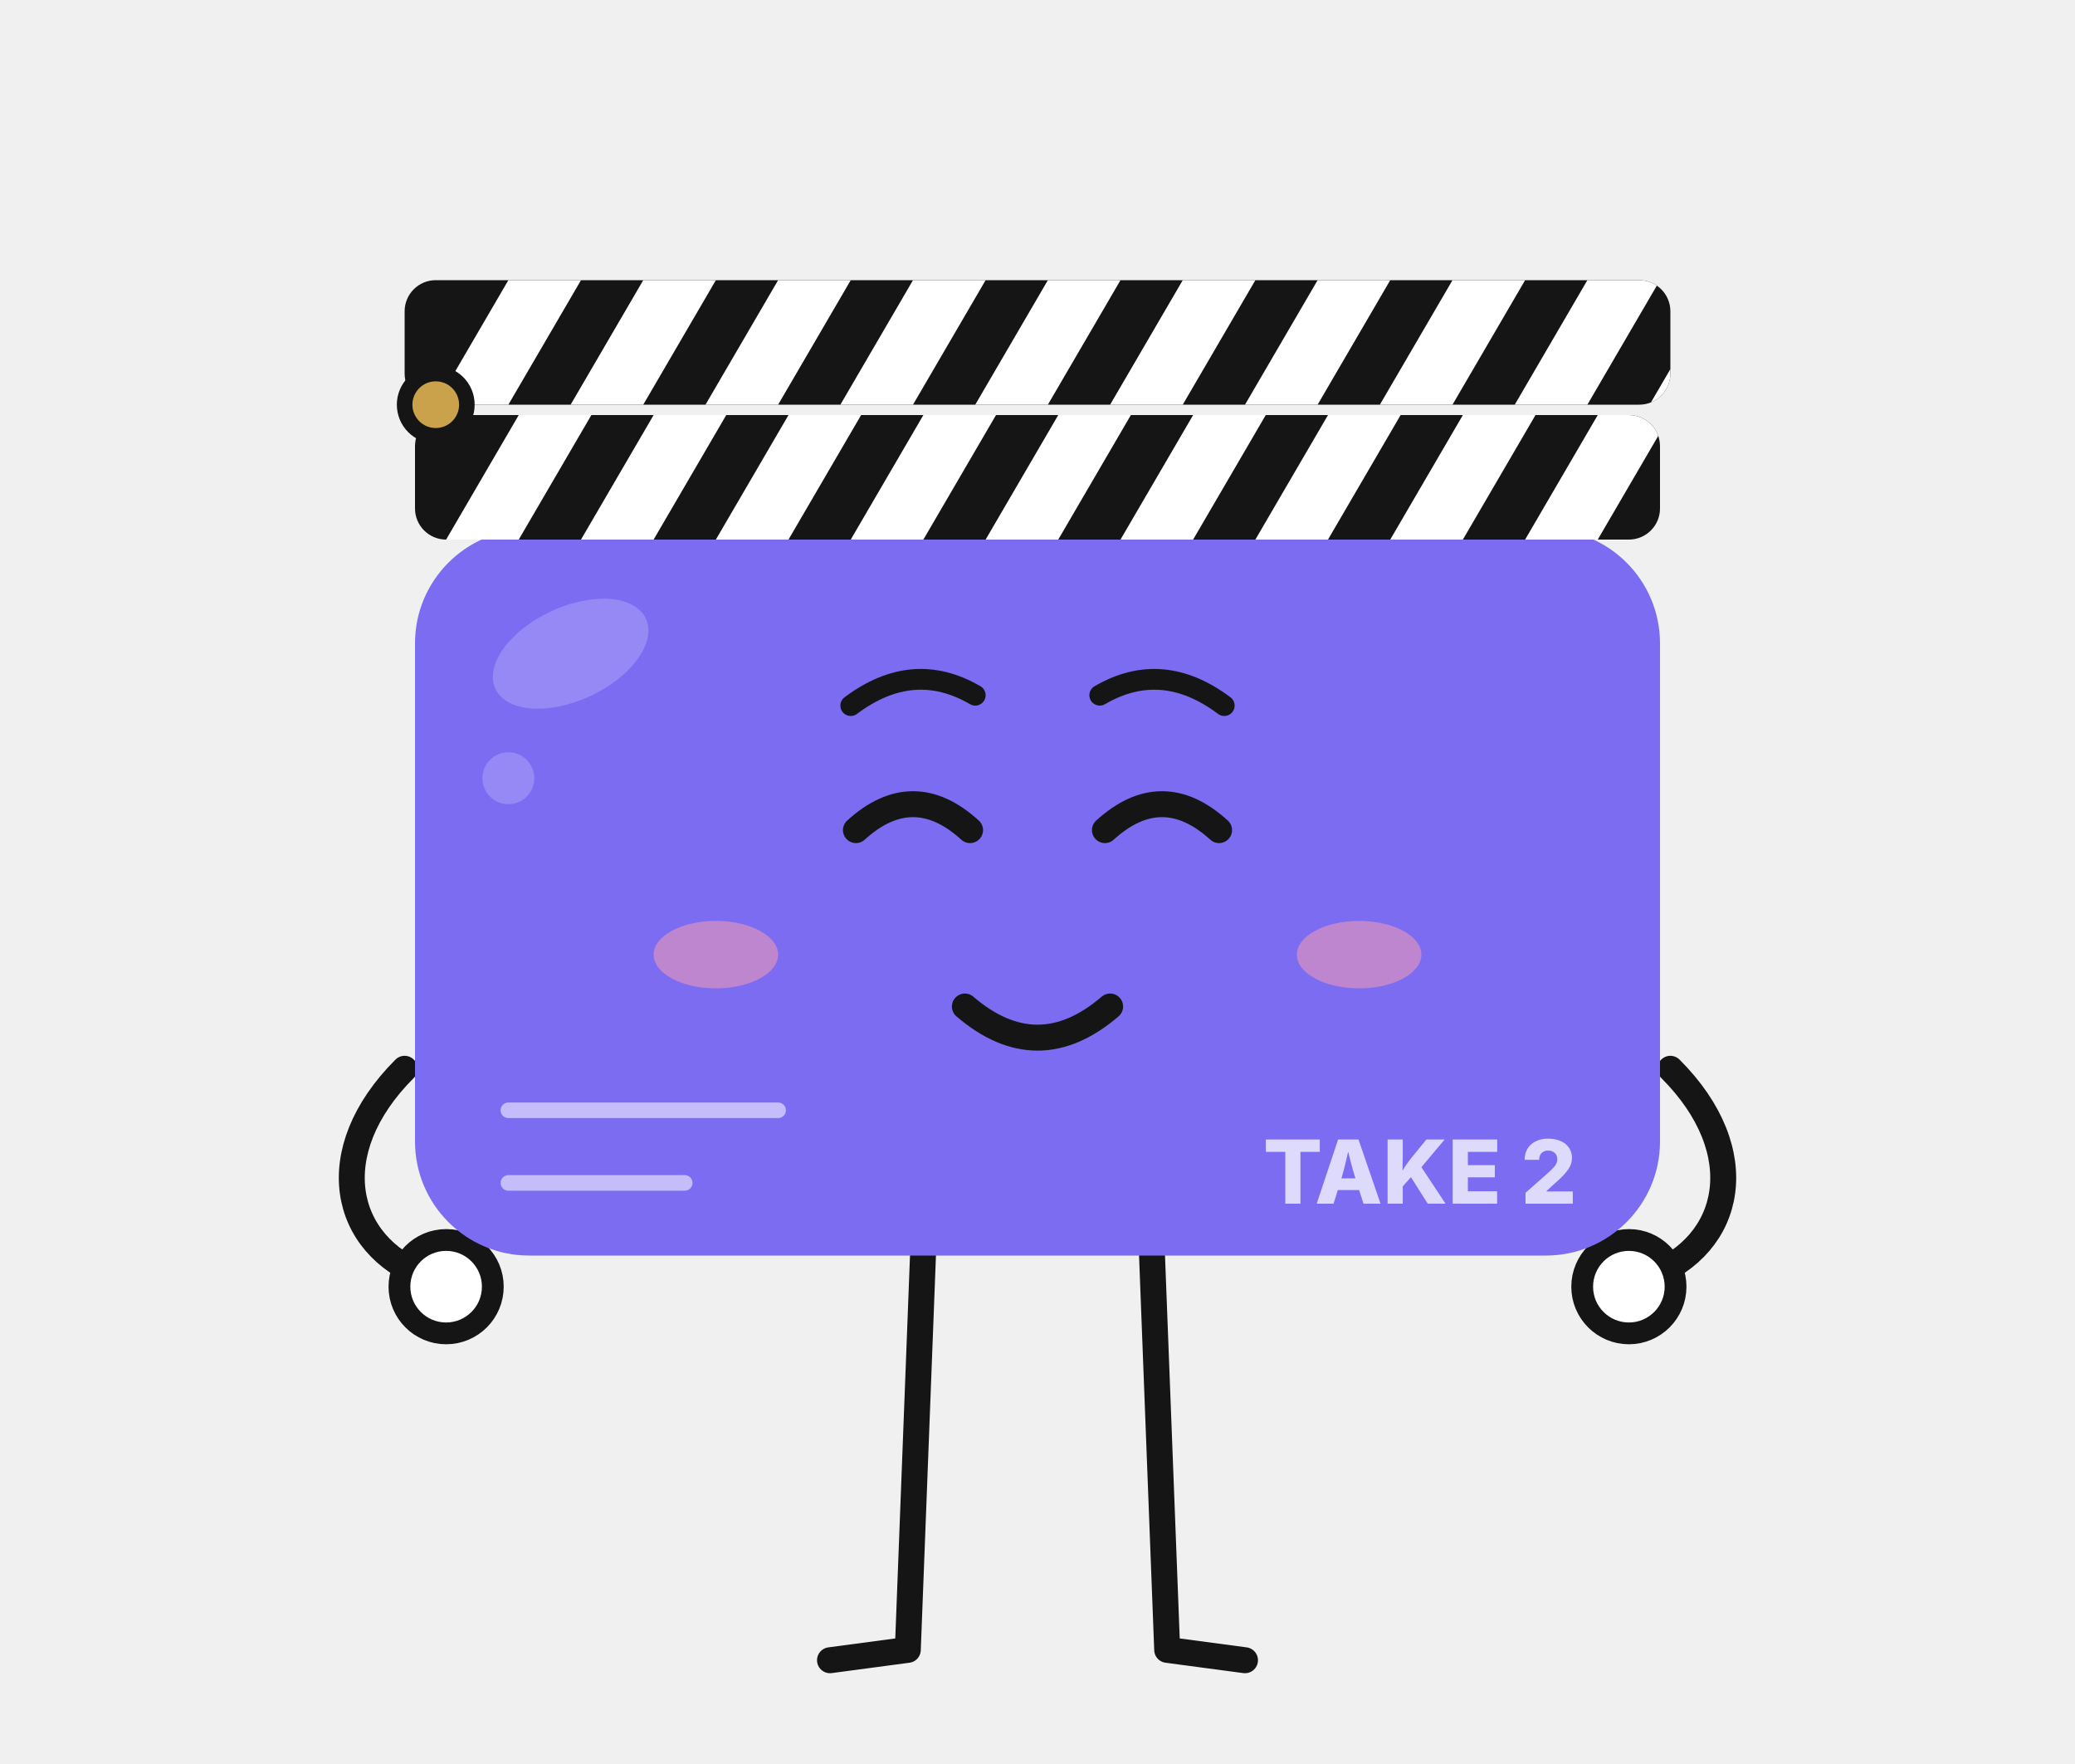
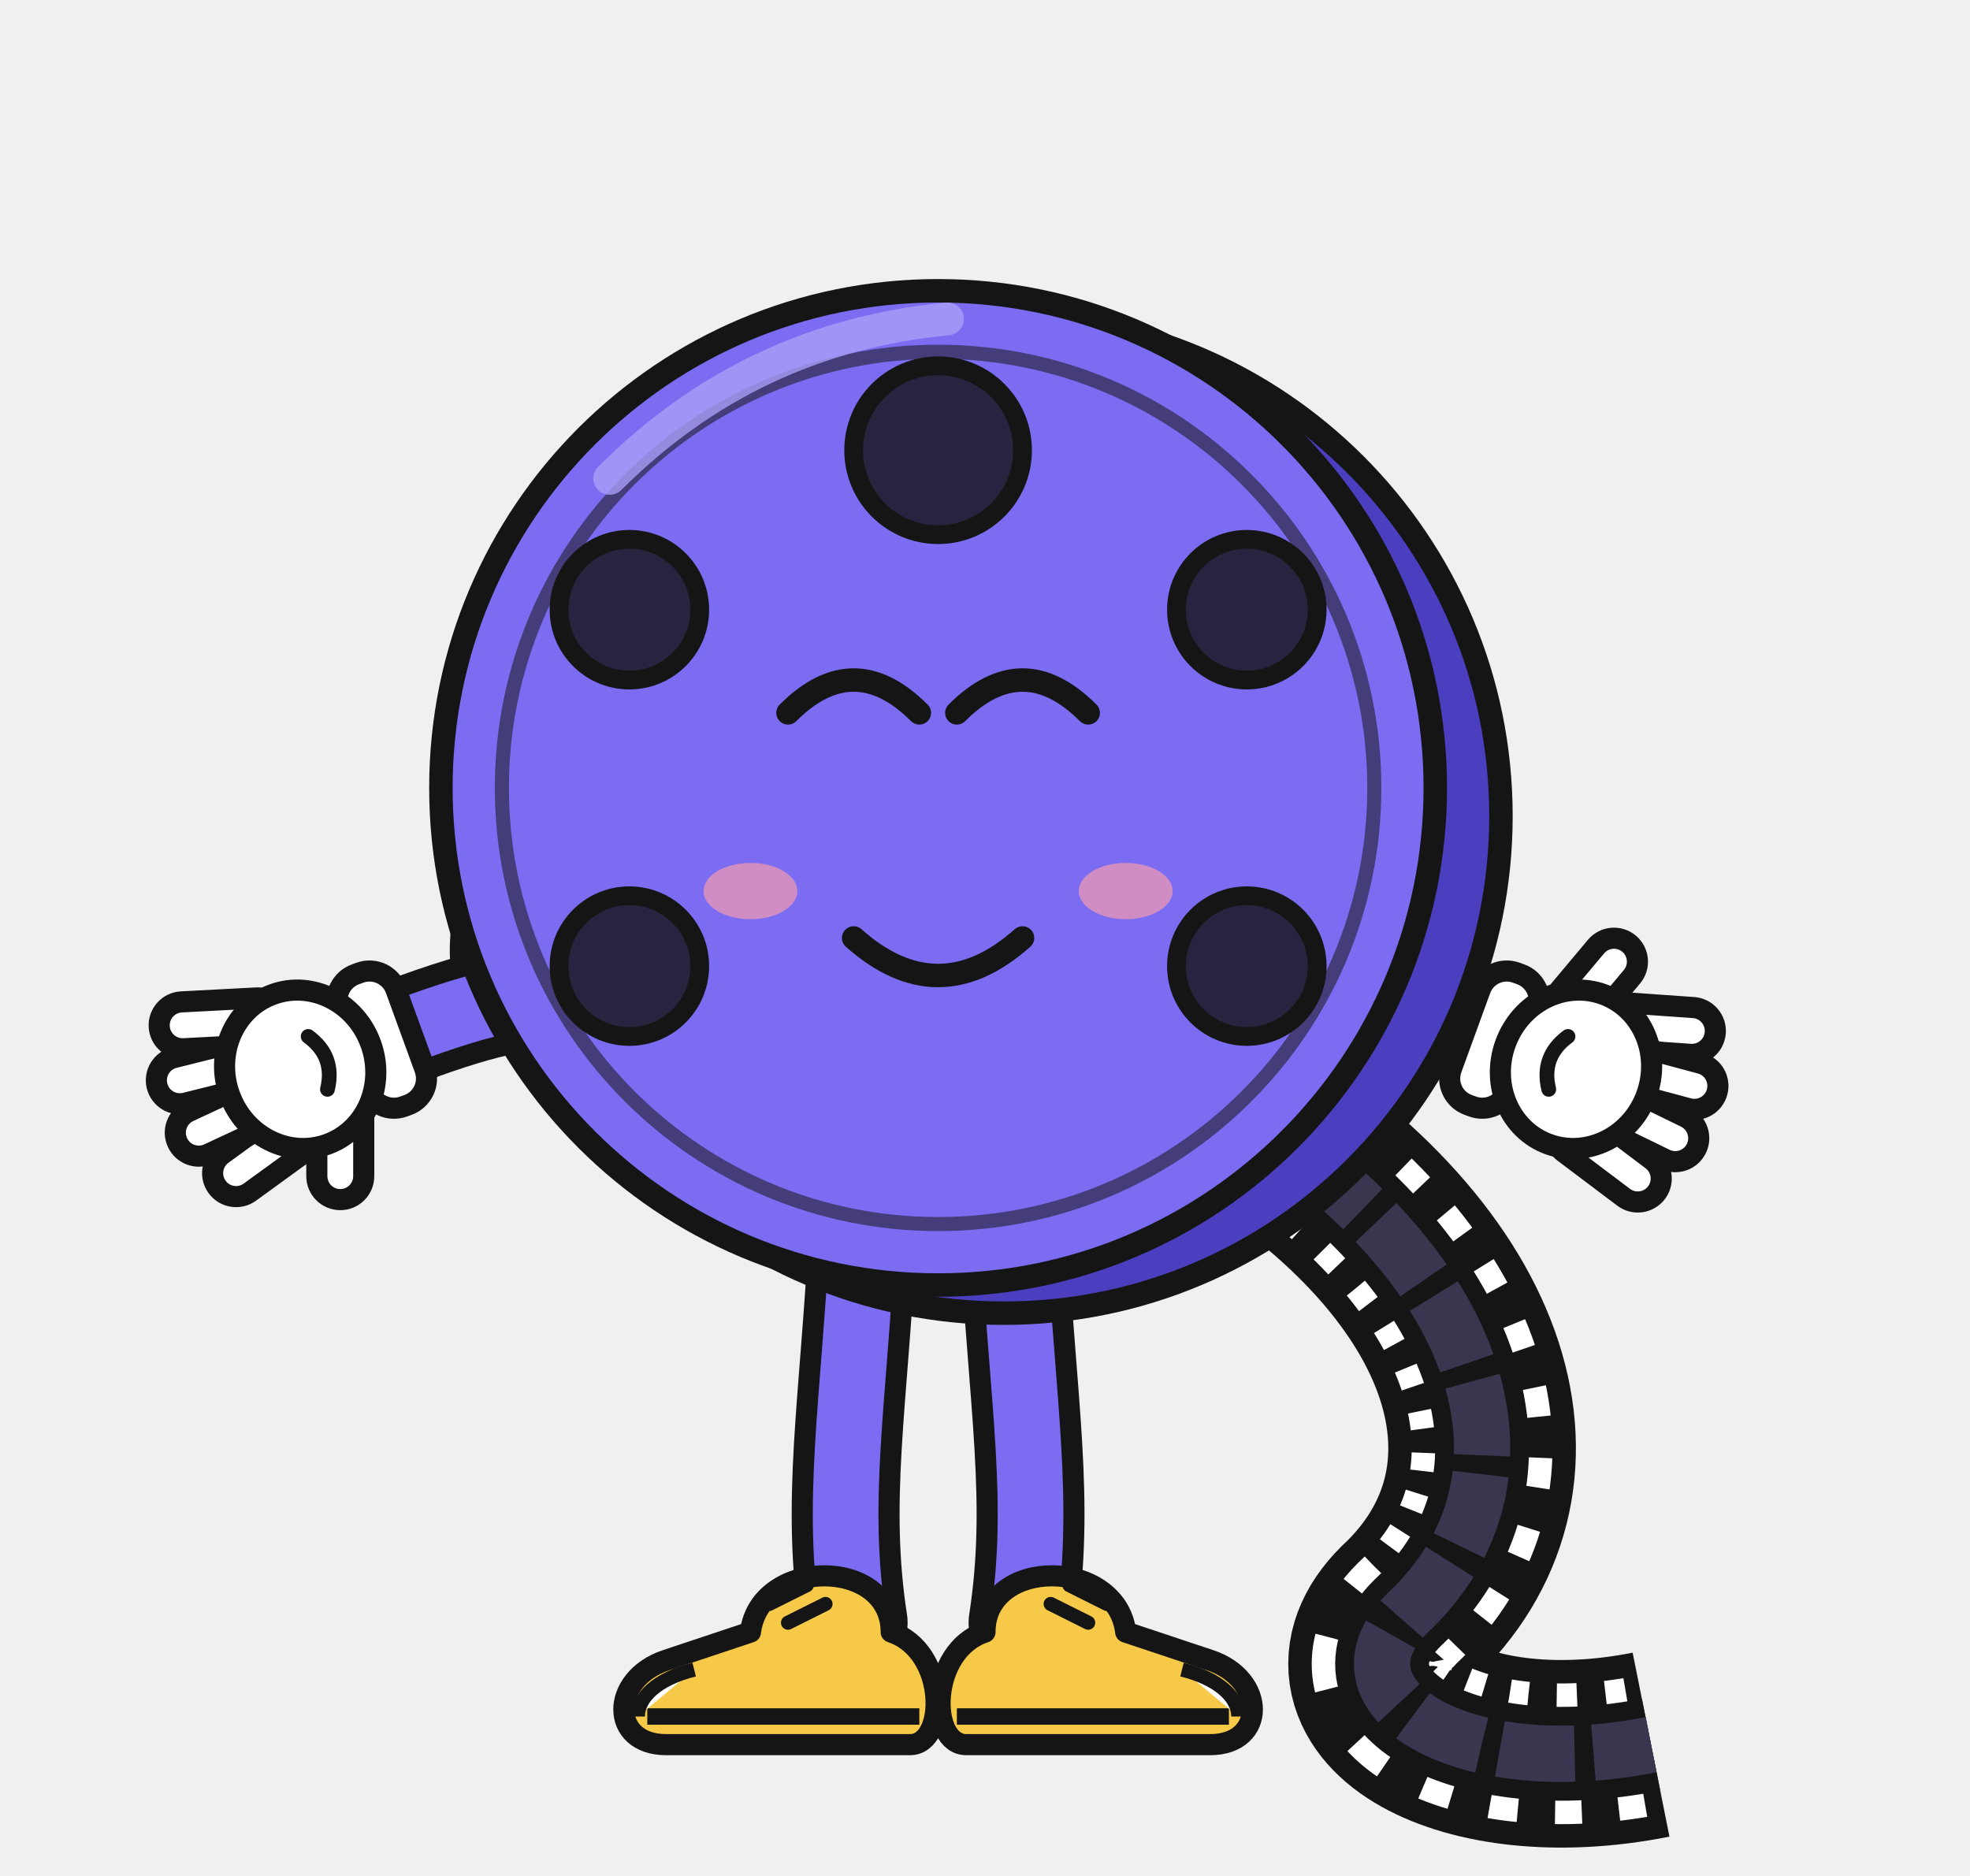
- <svg xmlns="http://www.w3.org/2000/svg" viewBox="0 30 400 340">
-   <path d="M178 270 L175 348 L160 350 M222 270 L225 348 L240 350" fill="none" stroke="#151515" stroke-width="5" stroke-linecap="round" stroke-linejoin="round" />
-   <clipPath id="lh">
-     <rect x="-100" y="0" width="300" height="400" />
-   </clipPath>
-   <clipPath id="rh">
-     <rect x="200" y="0" width="300" height="400" />
-   </clipPath>
-   <g clip-path="url(#lh)">
-     <g transform="translate(-30 0)">
-       <path d="M108 236 C92 252 96 270 112 276 M292 236 C308 252 304 270 288 276" fill="none" stroke="#151515" stroke-width="5" stroke-linecap="round" stroke-linejoin="round" />
-       <circle cx="116" cy="278" r="9" fill="#fff" stroke="#151515" stroke-width="4.2" />
-       <circle cx="284" cy="278" r="9" fill="#fff" stroke="#151515" stroke-width="4.2" />
-     </g>
+ <svg xmlns="http://www.w3.org/2000/svg" viewBox="0 0 420 400">
+   <g>
+     <path d="M262 236 C318 270 330 316 300 344 C282 362 312 380 352 372" fill="none" stroke="#151515" stroke-width="40" stroke-linecap="butt" />
+     <path d="M262 236 C318 270 330 316 300 344 C282 362 312 380 352 372" fill="none" stroke="#fff" stroke-width="30" stroke-dasharray="5 7" />
+     <path d="M262 236 C318 270 330 316 300 344 C282 362 312 380 352 372" fill="none" stroke="#151515" stroke-width="20" />
+     <path d="M262 236 C318 270 330 316 300 344 C282 362 312 380 352 372" fill="none" stroke="#3B3550" stroke-width="12" stroke-dasharray="16 4" />
  </g>
-   <g clip-path="url(#rh)">
-     <g transform="translate(30 0)">
-       <path d="M108 236 C92 252 96 270 112 276 M292 236 C308 252 304 270 288 276" fill="none" stroke="#151515" stroke-width="5" stroke-linecap="round" stroke-linejoin="round" />
-       <circle cx="116" cy="278" r="9" fill="#fff" stroke="#151515" stroke-width="4.2" />
-       <circle cx="284" cy="278" r="9" fill="#fff" stroke="#151515" stroke-width="4.2" />
-     </g>
+   <path d="M184 262 C182 300 178 320 182 346" fill="none" stroke="#151515" stroke-width="23" stroke-linecap="round" stroke-linejoin="round" />
+   <path d="M184 262 C182 300 178 320 182 346" fill="none" stroke="#7C6CF2" stroke-width="14" stroke-linecap="round" stroke-linejoin="round" />
+   <path d="M216 262 C218 300 222 320 218 346" fill="none" stroke="#151515" stroke-width="23" stroke-linecap="round" stroke-linejoin="round" />
+   <path d="M216 262 C218 300 222 320 218 346" fill="none" stroke="#7C6CF2" stroke-width="14" stroke-linecap="round" stroke-linejoin="round" />
+   <g transform="translate(176 362) scale(-1 1)">
+     <path d="M-14 -14 C-14 -30 14 -30 16 -14 L34 -8 C46 -4 46 10 34 10 L-18 10 C-26 10 -26 -10 -14 -14 Z" fill="#F7C948" stroke="#151515" stroke-width="4.5" stroke-linejoin="round" />
+     <path d="M-20 4 L38 4" stroke="#151515" stroke-width="3.5" />
+     <path d="M28 -6 C36 -4 40 0 40 4" fill="#fff" stroke="#151515" stroke-width="3" />
+     <path d="M0 -20 l8 4 M4 -24 l8 4" stroke="#151515" stroke-width="3" stroke-linecap="round" />
  </g>
-   <rect x="80" y="132" width="240" height="140" rx="22" fill="#7C6CF2" />
-   <g fill="#A89DF7" opacity=".6">
-     <ellipse cx="110" cy="156" rx="16" ry="9" transform="rotate(-25 110 156)" />
-     <circle cx="98" cy="180" r="5" />
+   <g transform="translate(224 362) scale(1 1)">
+     <path d="M-14 -14 C-14 -30 14 -30 16 -14 L34 -8 C46 -4 46 10 34 10 L-18 10 C-26 10 -26 -10 -14 -14 Z" fill="#F7C948" stroke="#151515" stroke-width="4.5" stroke-linejoin="round" />
+     <path d="M-20 4 L38 4" stroke="#151515" stroke-width="3.5" />
+     <path d="M28 -6 C36 -4 40 0 40 4" fill="#fff" stroke="#151515" stroke-width="3" />
+     <path d="M0 -20 l8 4 M4 -24 l8 4" stroke="#151515" stroke-width="3" stroke-linecap="round" />
  </g>
-   <g stroke="#fff" stroke-width="3" stroke-linecap="round" opacity=".55">
-     <path d="M98 244 h52 M98 258 h34" />
+   <path d="M108 196 C103.108 226 130.718 203.717 88.432 219.107" fill="none" stroke="#151515" stroke-width="23" stroke-linecap="round" stroke-linejoin="round" />
+   <path d="M108 196 C103.108 226 130.718 203.717 88.432 219.107" fill="none" stroke="#7C6CF2" stroke-width="14" stroke-linecap="round" stroke-linejoin="round" />
+   <path d="M292 196 C296.892 226 269.282 203.717 311.568 219.107" fill="none" stroke="#151515" stroke-width="23" stroke-linecap="round" stroke-linejoin="round" />
+   <path d="M292 196 C296.892 226 269.282 203.717 311.568 219.107" fill="none" stroke="#7C6CF2" stroke-width="14" stroke-linecap="round" stroke-linejoin="round" />
+   <circle cx="214" cy="174" r="106" fill="#4B3FC0" stroke="#151515" stroke-width="5" />
+   <rect x="200" y="62" width="14" height="212" fill="#4B3FC0" />
+   <circle cx="200" cy="168" r="106" fill="#7C6CF2" stroke="#151515" stroke-width="5" />
+   <circle cx="200" cy="168" r="93" fill="none" stroke="#151515" stroke-width="3" opacity=".55" />
+   <path d="M130 102 q30 -30 72 -34" fill="none" stroke="#A99FF8" stroke-width="7" stroke-linecap="round" opacity=".8" />
+   <circle cx="200" cy="96" r="18" fill="#2A2340" stroke="#151515" stroke-width="4" />
+   <circle cx="134.182" cy="130" r="15" fill="#2A2340" stroke="#151515" stroke-width="4" />
+   <circle cx="265.818" cy="130" r="15" fill="#2A2340" stroke="#151515" stroke-width="4" />
+   <circle cx="134.182" cy="206" r="15" fill="#2A2340" stroke="#151515" stroke-width="4" />
+   <circle cx="265.818" cy="206" r="15" fill="#2A2340" stroke="#151515" stroke-width="4" />
+   <ellipse cx="160" cy="190" rx="10" ry="6" fill="#F29BB0" opacity=".7" />
+   <ellipse cx="240" cy="190" rx="10" ry="6" fill="#F29BB0" opacity=".7" />
+   <path d="M168 152 q14 -14 28 0" fill="none" stroke="#151515" stroke-width="5" stroke-linecap="round" />
+   <path d="M204 152 q14 -14 28 0" fill="none" stroke="#151515" stroke-width="5" stroke-linecap="round" />
+   <path d="M182 200 q18 16 36 0" fill="none" stroke="#151515" stroke-width="5" stroke-linecap="round" />
+   <g transform="translate(64 228) rotate(-110)">
+     <rect x="-15" y="12" width="30" height="13" rx="6" fill="#fff" stroke="#151515" stroke-width="4.5" />
+     <rect x="-17" y="-26" width="10" height="26" rx="5" transform="rotate(-16 -12 -6)" fill="#fff" stroke="#151515" stroke-width="4.5" />
+     <rect x="-9" y="-30" width="10" height="26" rx="5" transform="rotate(-5 -4 -10)" fill="#fff" stroke="#151515" stroke-width="4.5" />
+     <rect x="0" y="-30" width="10" height="26" rx="5" transform="rotate(6 5 -10)" fill="#fff" stroke="#151515" stroke-width="4.5" />
+     <rect x="8" y="-26" width="10" height="26" rx="5" transform="rotate(17 13 -6)" fill="#fff" stroke="#151515" stroke-width="4.5" />
+     <rect x="-19" y="-12" width="10" height="22" rx="5" transform="rotate(-70 -14 4)" fill="#fff" stroke="#151515" stroke-width="4.5" />
+     <ellipse cx="0" cy="0" rx="17" ry="16" fill="#fff" stroke="#151515" stroke-width="4.5" />
+     <path d="M-6 4 q6 4 12 0" fill="none" stroke="#151515" stroke-width="3.15" stroke-linecap="round" />
  </g>
-   <text x="304" y="262" text-anchor="end" font-family="Inter, sans-serif" font-weight="800" font-size="17" fill="#fff" opacity=".75">TAKE 2</text>
-   <ellipse cx="138" cy="214" rx="12" ry="6.5" fill="#F29BB0" opacity=".55" />
-   <ellipse cx="262" cy="214" rx="12" ry="6.5" fill="#F29BB0" opacity=".55" />
-   <g transform="translate(0 4)">
-     <path d="M165 186 q11 -10 22 0 M213 186 q11 -10 22 0" fill="none" stroke="#151515" stroke-width="5" stroke-linecap="round" stroke-linejoin="round" />
-     <path d="M164 162 q12 -9 24 -2 M212 160 q12 -7 24 2" fill="none" stroke="#151515" stroke-width="4" stroke-linecap="round" stroke-linejoin="round" />
-     <path d="M186 220 q14 12 28 0" fill="none" stroke="#151515" stroke-width="5" stroke-linecap="round" stroke-linejoin="round" />
-   </g>
-   <clipPath id="cb">
-     <rect x="80" y="110" width="240" height="24" rx="6" />
-   </clipPath>
-   <g clip-path="url(#cb)">
-     <rect x="80" y="110" width="240" height="24" fill="#151515" />
-     <path d="M86 134 l14 0 l14 -24 l-14 0 Z" fill="#fff" />
-     <path d="M112 134 l14 0 l14 -24 l-14 0 Z" fill="#fff" />
-     <path d="M138 134 l14 0 l14 -24 l-14 0 Z" fill="#fff" />
-     <path d="M164 134 l14 0 l14 -24 l-14 0 Z" fill="#fff" />
-     <path d="M190 134 l14 0 l14 -24 l-14 0 Z" fill="#fff" />
-     <path d="M216 134 l14 0 l14 -24 l-14 0 Z" fill="#fff" />
-     <path d="M242 134 l14 0 l14 -24 l-14 0 Z" fill="#fff" />
-     <path d="M268 134 l14 0 l14 -24 l-14 0 Z" fill="#fff" />
-     <path d="M294 134 l14 0 l14 -24 l-14 0 Z" fill="#fff" />
-     <path d="M320 134 l14 0 l14 -24 l-14 0 Z" fill="#fff" />
-   </g>
-   <g transform="rotate(0 84 108)">
-     <clipPath id="ca">
-       <rect x="78" y="84" width="244" height="24" rx="6" />
-     </clipPath>
-     <g clip-path="url(#ca)">
-       <rect x="78" y="84" width="244" height="24" fill="#151515" />
-       <path d="M84 108 l14 0 l14 -24 l-14 0 Z" fill="#fff" />
-       <path d="M110 108 l14 0 l14 -24 l-14 0 Z" fill="#fff" />
-       <path d="M136 108 l14 0 l14 -24 l-14 0 Z" fill="#fff" />
-       <path d="M162 108 l14 0 l14 -24 l-14 0 Z" fill="#fff" />
-       <path d="M188 108 l14 0 l14 -24 l-14 0 Z" fill="#fff" />
-       <path d="M214 108 l14 0 l14 -24 l-14 0 Z" fill="#fff" />
-       <path d="M240 108 l14 0 l14 -24 l-14 0 Z" fill="#fff" />
-       <path d="M266 108 l14 0 l14 -24 l-14 0 Z" fill="#fff" />
-       <path d="M292 108 l14 0 l14 -24 l-14 0 Z" fill="#fff" />
-       <path d="M318 108 l14 0 l14 -24 l-14 0 Z" fill="#fff" />
-     </g>
-     <circle cx="84" cy="108" r="6" fill="#C9A24B" stroke="#151515" stroke-width="3" />
+   <g transform="translate(336 228) rotate(110)">
+     <rect x="-15" y="12" width="30" height="13" rx="6" fill="#fff" stroke="#151515" stroke-width="4.5" />
+     <rect x="-17" y="-26" width="10" height="26" rx="5" transform="rotate(-16 -12 -6)" fill="#fff" stroke="#151515" stroke-width="4.5" />
+     <rect x="-9" y="-30" width="10" height="26" rx="5" transform="rotate(-5 -4 -10)" fill="#fff" stroke="#151515" stroke-width="4.5" />
+     <rect x="0" y="-30" width="10" height="26" rx="5" transform="rotate(6 5 -10)" fill="#fff" stroke="#151515" stroke-width="4.5" />
+     <rect x="8" y="-26" width="10" height="26" rx="5" transform="rotate(17 13 -6)" fill="#fff" stroke="#151515" stroke-width="4.5" />
+     <rect x="-19" y="-12" width="10" height="22" rx="5" transform="rotate(-70 -14 4)" fill="#fff" stroke="#151515" stroke-width="4.5" />
+     <ellipse cx="0" cy="0" rx="17" ry="16" fill="#fff" stroke="#151515" stroke-width="4.5" />
+     <path d="M-6 4 q6 4 12 0" fill="none" stroke="#151515" stroke-width="3.15" stroke-linecap="round" />
  </g>
</svg>
